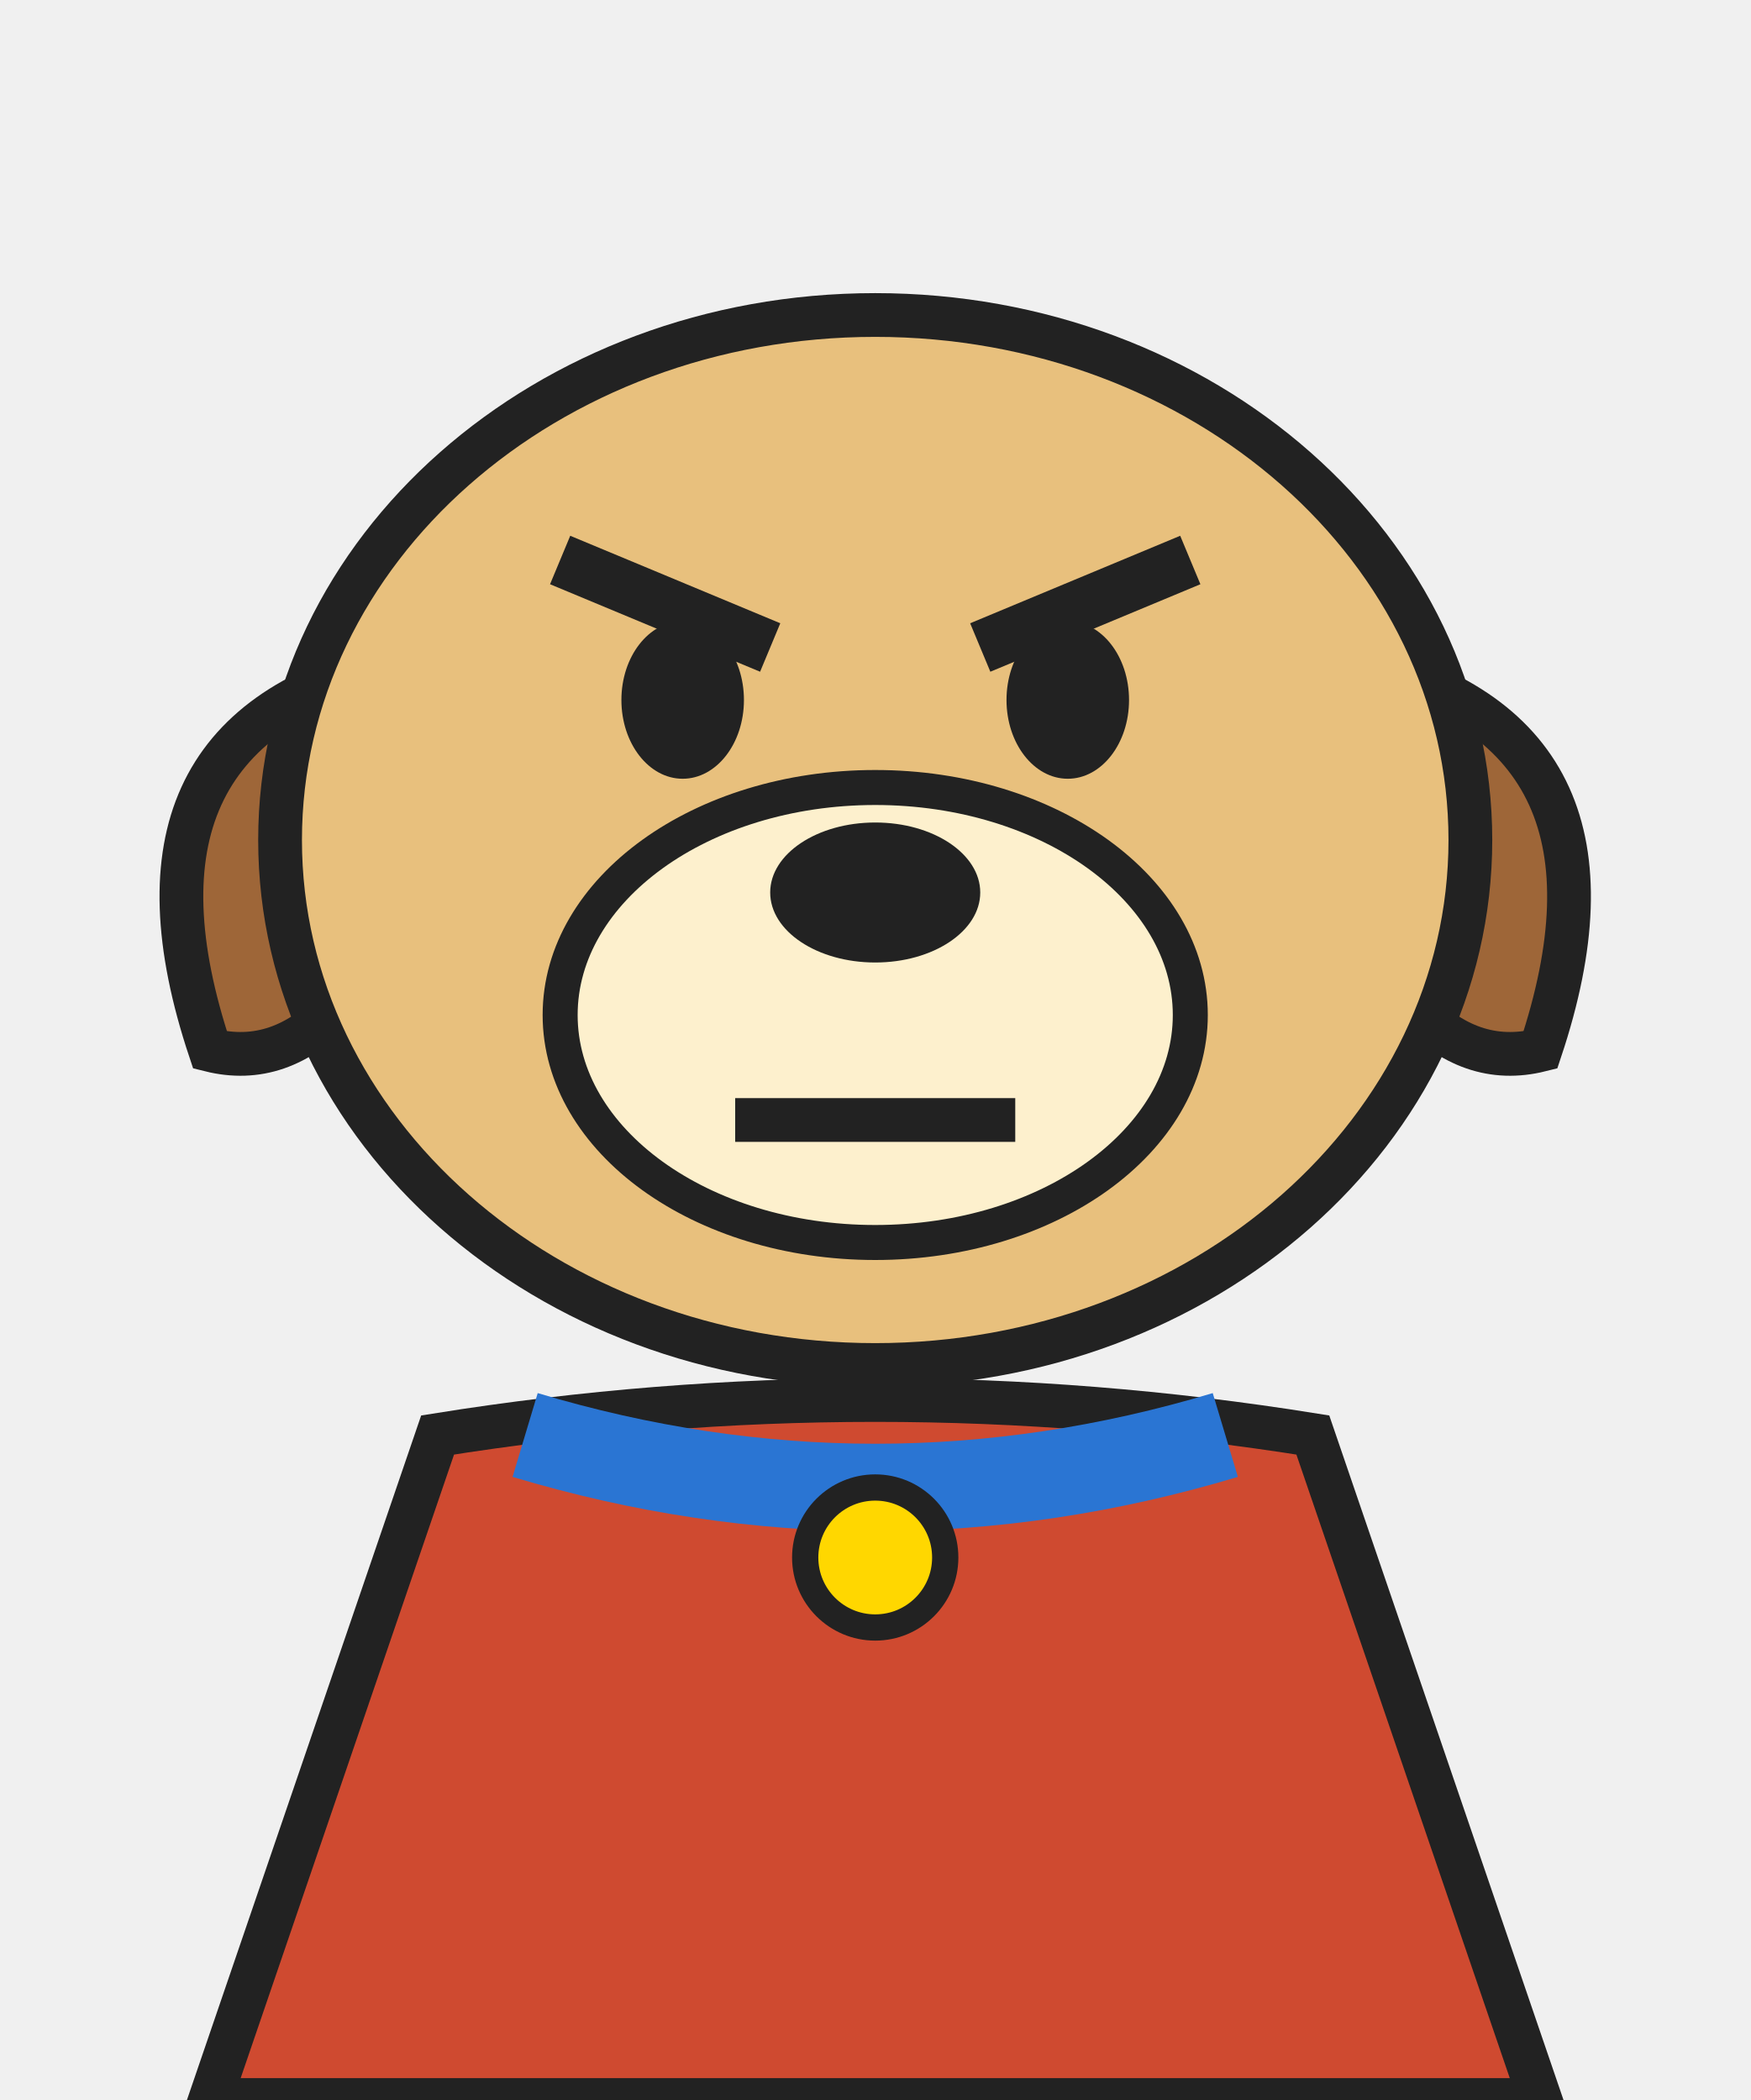
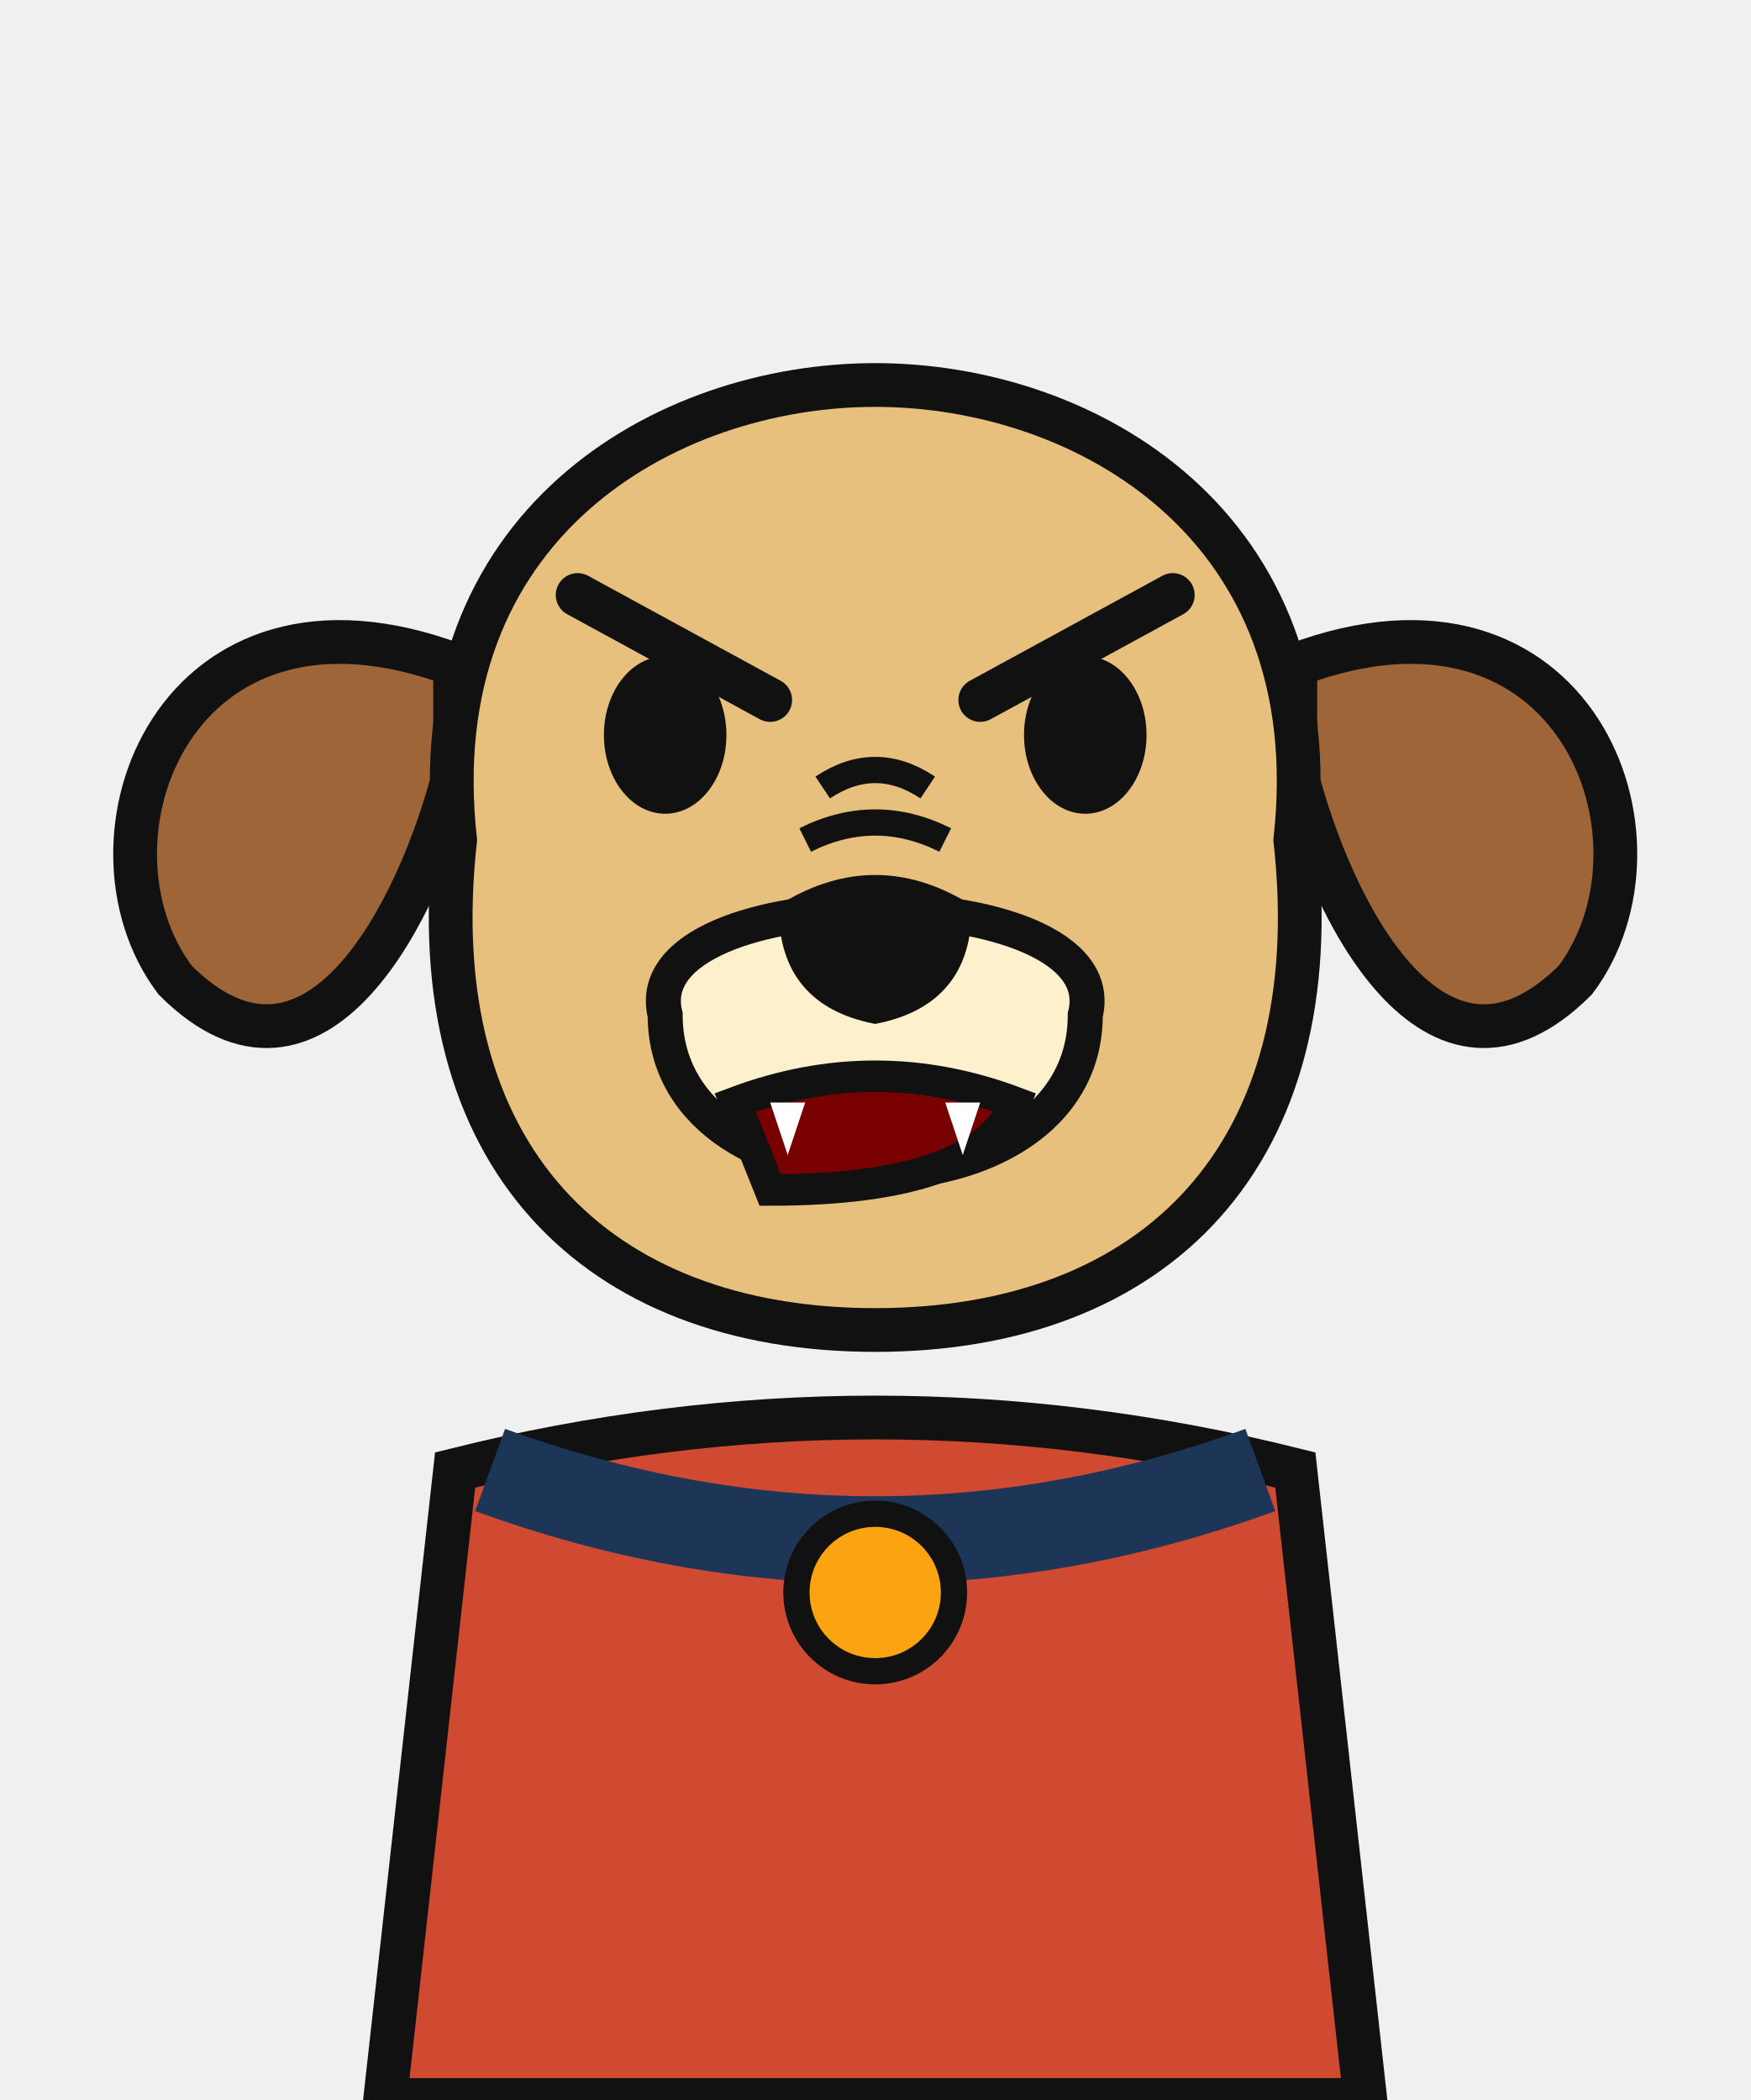
<svg xmlns="http://www.w3.org/2000/svg" viewBox="0 0 100 120" width="100" height="120">
-   <path d="M 22 38 Q 6 42 12 60 Q 20 62 25 46 Z" fill="#9e6638" stroke="#222" stroke-width="2.5" />
-   <path d="M 78 38 Q 94 42 88 60 Q 80 62 75 46 Z" fill="#9e6638" stroke="#222" stroke-width="2.5" />
-   <path d="M 25 82 Q 50 78 75 82 L 88 120 L 12 120 Z" fill="#cf4a30" stroke="#222" stroke-width="2.5" />
-   <path d="M 30 82 Q 50 88 70 82" stroke="#2a75d3" stroke-width="5" fill="none" />
-   <circle cx="50" cy="89" r="4" fill="#ffd700" stroke="#222" stroke-width="1.5" />
-   <ellipse cx="50" cy="48" rx="34" ry="30" fill="#e8c07d" stroke="#222" stroke-width="2.5" />
-   <ellipse cx="50" cy="58" rx="18" ry="13" fill="#fdf0cd" stroke="#222" stroke-width="2" />
-   <ellipse cx="50" cy="51" rx="6" ry="4" fill="#222" />
-   <line x1="32" y1="32" x2="44" y2="37" stroke="#222" stroke-width="3" />
-   <line x1="68" y1="32" x2="56" y2="37" stroke="#222" stroke-width="3" />
-   <ellipse cx="39" cy="40" rx="3.5" ry="4.5" fill="#222" />
-   <ellipse cx="61" cy="40" rx="3.5" ry="4.5" fill="#222" />
-   <path d="M 42 64 L 58 64" stroke="#222" stroke-width="2.5" />
+   <path d="M 22 120 L 26 84 Q 50 78 74 84 L 78 120 Z" fill="#cf4a30" stroke="#111" stroke-width="2.5" />
+   <path d="M 28 84 Q 50 92 72 84" stroke="#1d3557" stroke-width="5" fill="none" />
+   <circle cx="50" cy="91" r="4.5" fill="#fca311" stroke="#111" stroke-width="1.5" />
+   <path d="M 26 38 C 10 32 4 48 10 56 C 18 64 24 52 26 44 Z" fill="#9e6638" stroke="#111" stroke-width="2.5" />
+   <path d="M 74 38 C 90 32 96 48 90 56 C 82 64 76 52 74 44 Z" fill="#9e6638" stroke="#111" stroke-width="2.5" />
+   <path d="M 26 48 C 24 30 38 22 50 22 C 62 22 76 30 74 48 C 76 66 66 76 50 76 C 34 76 24 66 26 48 Z" fill="#e8c07d" stroke="#111" stroke-width="2.5" />
+   <path d="M 38 58 C 36 50 64 50 62 58 C 62 70 38 70 38 58 Z" fill="#fdf0cd" stroke="#111" stroke-width="2" />
+   <path d="M 45 52 Q 50 49 55 52 Q 55 57 50 58 Q 45 57 45 52 Z" fill="#111" stroke="#111" stroke-width="1" />
+   <path d="M 46 48 Q 50 46 54 48" stroke="#111" stroke-width="1.5" fill="none" />
+   <path d="M 47 45 Q 50 43 53 45" stroke="#111" stroke-width="1.5" fill="none" />
+   <line x1="33" y1="34" x2="44" y2="40" stroke="#111" stroke-width="2.5" stroke-linecap="round" />
+   <line x1="67" y1="34" x2="56" y2="40" stroke="#111" stroke-width="2.5" stroke-linecap="round" />
+   <ellipse cx="38" cy="42" rx="3.5" ry="4.5" fill="#111" />
+   <ellipse cx="62" cy="42" rx="3.5" ry="4.5" fill="#111" />
+   <path d="M 42 63 Q 50 60 58 63 Q 56 68 44 68 Z" fill="#780000" stroke="#111" stroke-width="1.8" />
+   <polygon points="44,63 46,63 45,66" fill="#ffffff" />
+   <polygon points="54,63 56,63 55,66" fill="#ffffff" />
</svg>
